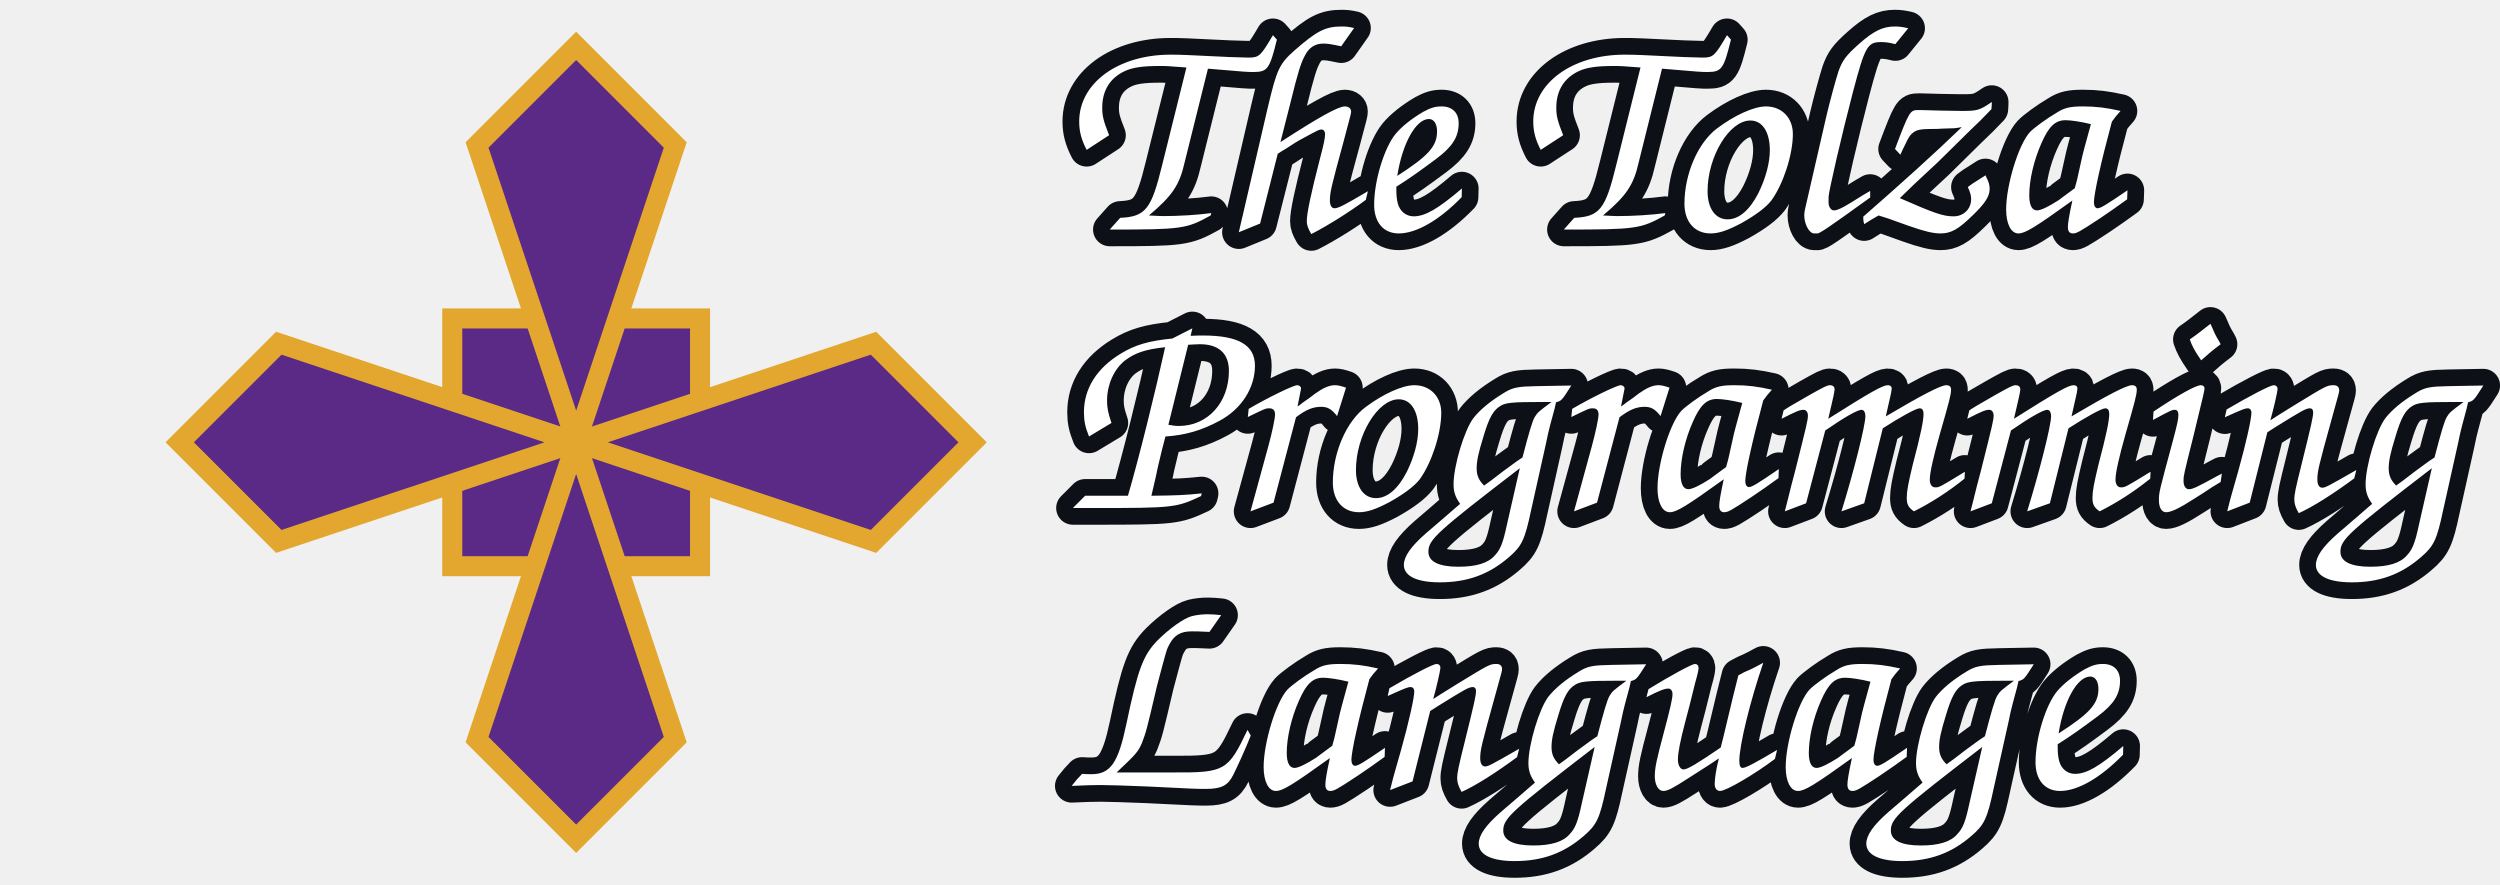
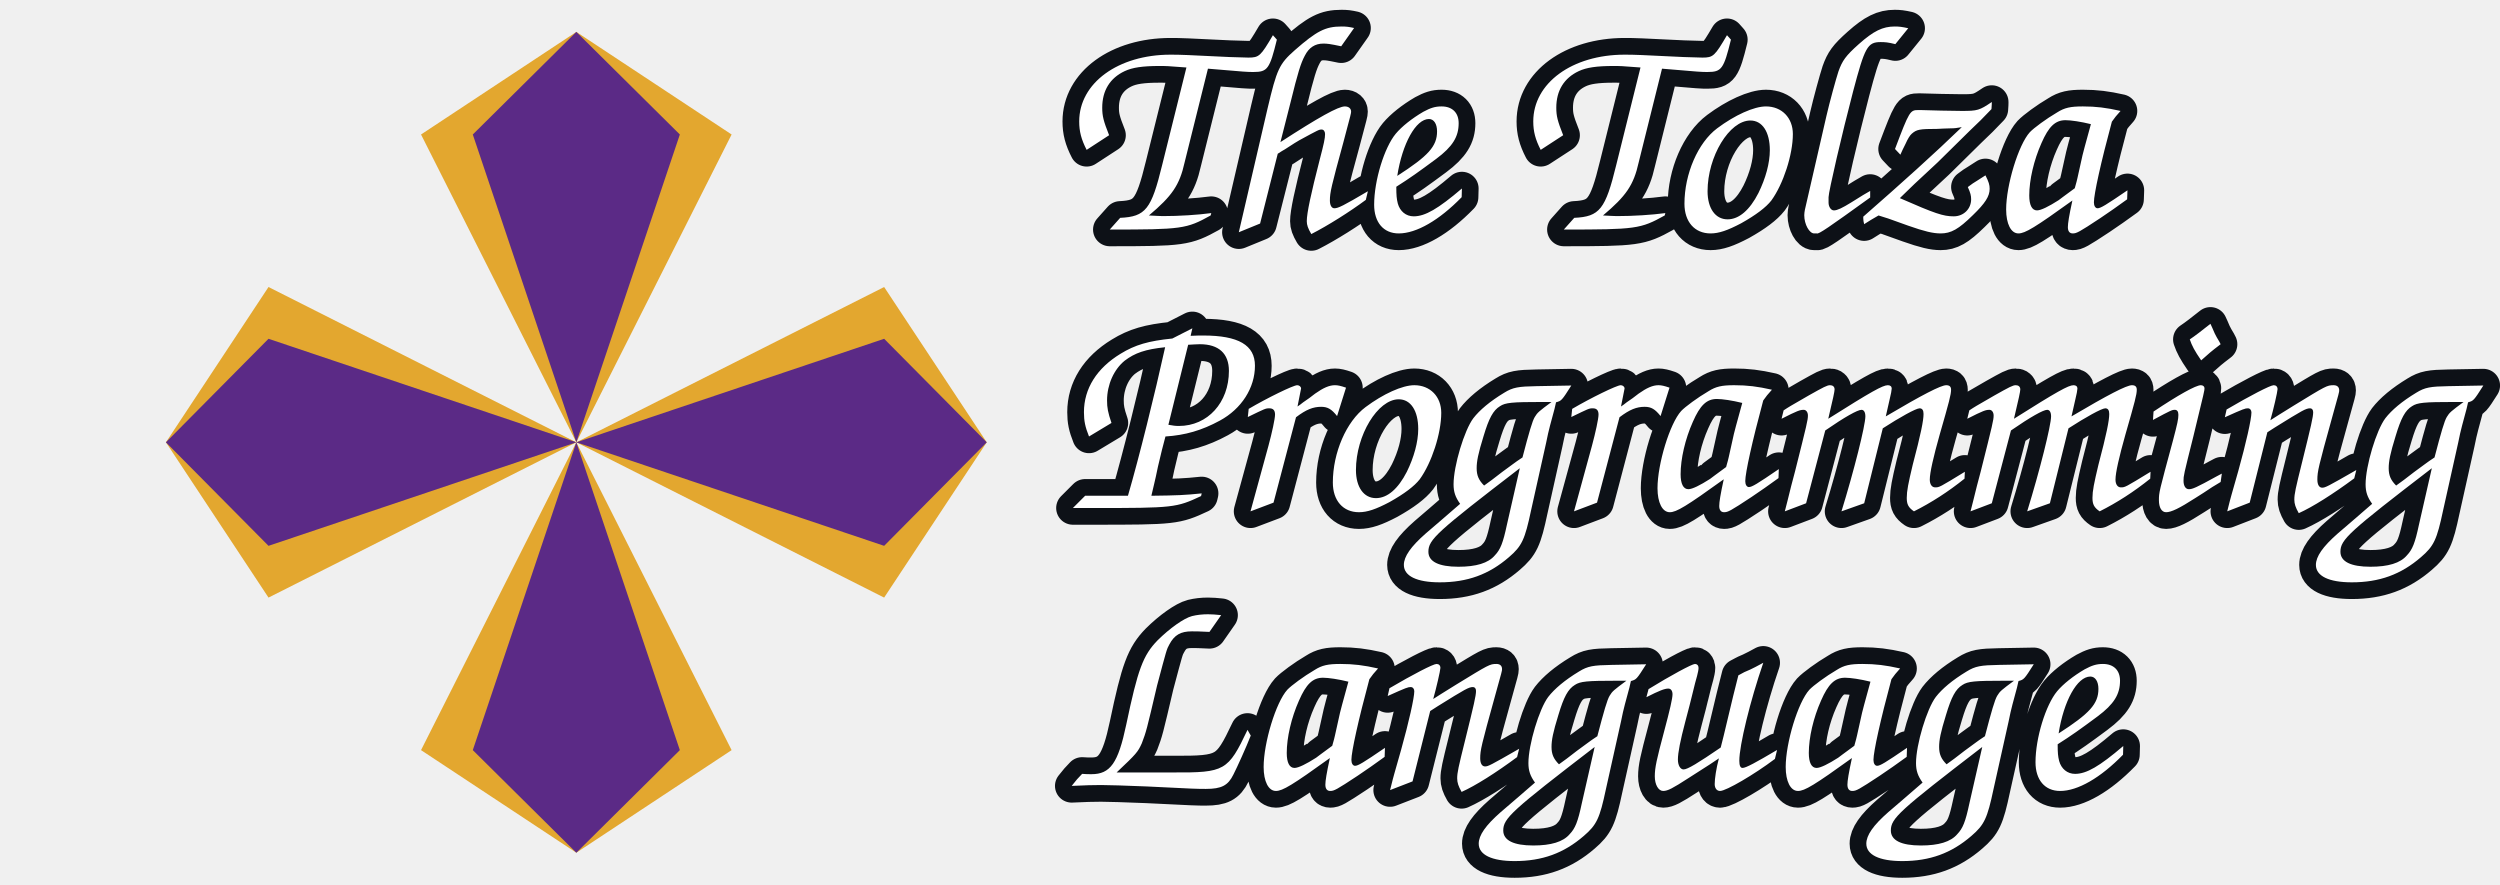
<svg xmlns="http://www.w3.org/2000/svg" width="650" height="230" viewBox="0 0 171.979 60.854" version="1.1" id="svg1" xml:space="preserve">
  <defs id="defs1">
    <clipPath clipPathUnits="userSpaceOnUse" id="clipPath4">
      <g id="use4" />
    </clipPath>
  </defs>
  <g id="layer1" style="display:inline" transform="matrix(0.3483986,0,0,0.3483986,-6.788818,31.86109)">
    <text xml:space="preserve" style="font-style:normal;font-variant:normal;font-weight:normal;font-stretch:normal;font-size:59.14px;line-height:0.8;font-family:'Ubuntu Mono';-inkscape-font-specification:'Ubuntu Mono, Normal';font-variant-ligatures:normal;font-variant-caps:normal;font-variant-numeric:normal;font-variant-east-asian:normal;text-align:start;writing-mode:lr-tb;direction:ltr;text-anchor:start;fill:#bcd700;stroke:#0d1117;stroke-width:6.594;stroke-linecap:round;stroke-linejoin:round;stroke-dashoffset:23.811;stroke-opacity:1;paint-order:markers stroke fill" x="229.138" y="-46.124" id="text1">
      <tspan id="tspan1" style="font-style:normal;font-variant:normal;font-weight:normal;font-stretch:normal;font-size:59.14px;font-family:Z003;-inkscape-font-specification:'Z003, Normal';font-variant-ligatures:normal;font-variant-caps:normal;font-variant-numeric:normal;font-variant-east-asian:normal;fill:#ffffff;fill-opacity:1;stroke:#0d1117;stroke-width:6.594;stroke-opacity:1" x="229.138" y="-46.124">The Tolza</tspan>
      <tspan style="font-style:normal;font-variant:normal;font-weight:normal;font-stretch:normal;font-size:59.14px;font-family:Z003;-inkscape-font-specification:'Z003, Normal';font-variant-ligatures:normal;font-variant-caps:normal;font-variant-numeric:normal;font-variant-east-asian:normal;fill:#ffffff;fill-opacity:1;stroke:#0d1117;stroke-width:6.594;stroke-opacity:1" x="229.138" y="8.918" id="tspan3">Programming</tspan>
      <tspan style="font-style:normal;font-variant:normal;font-weight:normal;font-stretch:normal;font-size:59.14px;font-family:Z003;-inkscape-font-specification:'Z003, Normal';font-variant-ligatures:normal;font-variant-caps:normal;font-variant-numeric:normal;font-variant-east-asian:normal;fill:#ffffff;fill-opacity:1;stroke:#0d1117;stroke-width:6.594;stroke-opacity:1" x="229.138" y="63.959" id="tspan4">Language</tspan>
    </text>
-     <g id="layer1-5" transform="matrix(1.196987,0,0,1.196987,52.17161,-85.19192)">
-       <rect style="fill:#5b2a86;fill-opacity:1;fill-rule:evenodd;stroke:#e3a72f;stroke-width:3.304;stroke-linecap:round;stroke-linejoin:miter;stroke-dasharray:none;stroke-dashoffset:23.811;stroke-opacity:1;paint-order:fill markers stroke" id="rect30" width="40.873" height="40.873" x="47.297" y="47.297" />
-       <path style="fill:#5b2a86;fill-opacity:1;fill-rule:evenodd;stroke:#e3a72f;stroke-width:3.304;stroke-linecap:round;stroke-linejoin:miter;stroke-dasharray:none;stroke-dashoffset:23.811;stroke-opacity:1;paint-order:fill markers stroke" d="m 67.733,67.733 -16.349,49.047 16.349,16.349 16.349,-16.349 z" id="path19" />
-       <path style="fill:#5b2a86;fill-opacity:1;fill-rule:evenodd;stroke:#e3a72f;stroke-width:3.304;stroke-linecap:round;stroke-linejoin:miter;stroke-dasharray:none;stroke-dashoffset:23.811;stroke-opacity:1;paint-order:fill markers stroke" d="M 67.733,67.733 116.781,84.083 133.13,67.733 116.781,51.384 Z" id="path20" />
-       <path style="fill:#5b2a86;fill-opacity:1;fill-rule:evenodd;stroke:#e3a72f;stroke-width:3.304;stroke-linecap:round;stroke-linejoin:miter;stroke-dasharray:none;stroke-dashoffset:23.811;stroke-opacity:1;paint-order:fill markers stroke" d="M 67.733,67.733 84.083,18.686 67.733,2.336 51.384,18.685 Z" id="path21" />
-       <path style="fill:#5b2a86;fill-opacity:1;fill-rule:evenodd;stroke:#e3a72f;stroke-width:3.304;stroke-linecap:round;stroke-linejoin:miter;stroke-dasharray:none;stroke-dashoffset:23.811;stroke-opacity:1;paint-order:fill markers stroke" d="M 2.336,67.733 18.685,84.082 67.733,67.733 18.686,51.384 Z" id="path22" />
+     <g id="g5" transform="matrix(1.240725,0,0,1.240725,49.24274,-88.15458)">
+       <g id="g3">
+         <g id="g2" style="display:inline">
+           <path style="fill:#e3a72f;fill-opacity:1;fill-rule:evenodd;stroke:none;stroke-width:4.06;stroke-linecap:round;stroke-linejoin:miter;stroke-dasharray:none;stroke-dashoffset:23.811;stroke-opacity:1;paint-order:fill markers stroke" d="M 67.734,67.733 43.02,116.719 67.734,133.048 92.446,116.72 Z" id="path19-53" />
+           <path style="fill:#e3a72f;fill-opacity:1;fill-rule:evenodd;stroke:none;stroke-width:4.06;stroke-linecap:round;stroke-linejoin:miter;stroke-dasharray:none;stroke-dashoffset:23.811;stroke-opacity:1;paint-order:fill markers stroke" d="M 67.733,67.733 116.719,92.446 133.048,67.733 116.72,43.02 Z" id="path20-5" />
+           <path style="fill:#e3a72f;fill-opacity:1;fill-rule:evenodd;stroke:none;stroke-width:4.06;stroke-linecap:round;stroke-linejoin:miter;stroke-dasharray:none;stroke-dashoffset:23.811;stroke-opacity:1;paint-order:fill markers stroke" d="M 67.733,67.733 92.446,18.748 67.733,2.419 43.02,18.747 Z" id="path21-6" />
+           <path style="fill:#e3a72f;fill-opacity:1;fill-rule:evenodd;stroke:none;stroke-width:4.06;stroke-linecap:round;stroke-linejoin:miter;stroke-dasharray:none;stroke-dashoffset:23.811;stroke-opacity:1;paint-order:fill markers stroke" d="M 2.419,67.734 18.747,92.446 67.733,67.734 18.748,43.02 Z" id="path22-2" />
+         </g>
+       </g>
+       <path style="fill:#5b2a86;fill-opacity:1;fill-rule:evenodd;stroke:none;stroke-width:3.315;stroke-linecap:round;stroke-linejoin:miter;stroke-dasharray:none;stroke-dashoffset:23.811;stroke-opacity:1;paint-order:fill markers stroke" d="m 146.542,153.686 -16.476,48.986 16.476,16.329 16.475,-16.328 z" id="path19-5" transform="translate(-78.80847,-85.95238)" />
+       <path style="fill:#5b2a86;fill-opacity:1;fill-rule:evenodd;stroke:none;stroke-width:3.315;stroke-linecap:round;stroke-linejoin:miter;stroke-dasharray:none;stroke-dashoffset:23.811;stroke-opacity:1;paint-order:fill markers stroke" d="m 146.542,153.685 48.986,16.476 16.329,-16.476 -16.328,-16.475 z" id="path20-3" transform="translate(-78.80847,-85.95238)" />
+       <path style="fill:#5b2a86;fill-opacity:1;fill-rule:evenodd;stroke:none;stroke-width:3.315;stroke-linecap:round;stroke-linejoin:miter;stroke-dasharray:none;stroke-dashoffset:23.811;stroke-opacity:1;paint-order:fill markers stroke" d="M 146.542,153.686 163.017,104.7 146.542,88.371 130.066,104.699 Z" id="path21-5" transform="translate(-78.80847,-85.95238)" />
+       <path style="fill:#5b2a86;fill-opacity:1;fill-rule:evenodd;stroke:none;stroke-width:3.315;stroke-linecap:round;stroke-linejoin:miter;stroke-dasharray:none;stroke-dashoffset:23.811;stroke-opacity:1;paint-order:fill markers stroke" d="M 81.227,153.686 97.556,170.161 146.542,153.686 97.556,137.21 Z" id="path22-6" transform="translate(-78.80847,-85.95238)" />
+       <g id="g4" transform="translate(-78.80847,-85.95238)" />
    </g>
  </g>
</svg>
